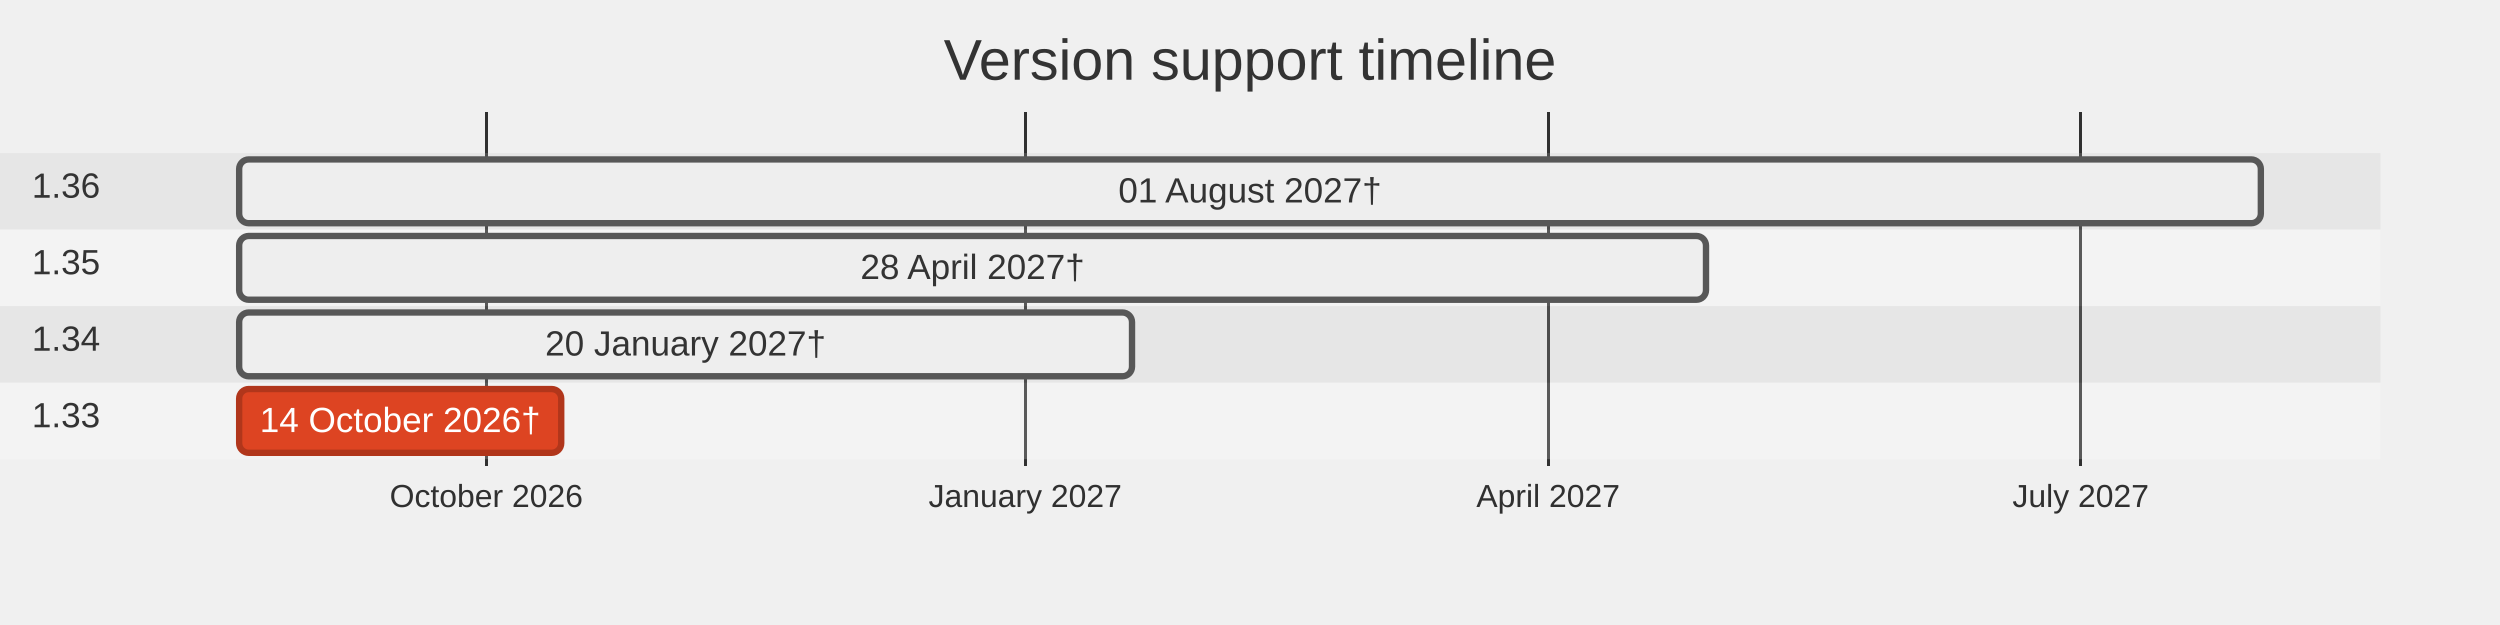
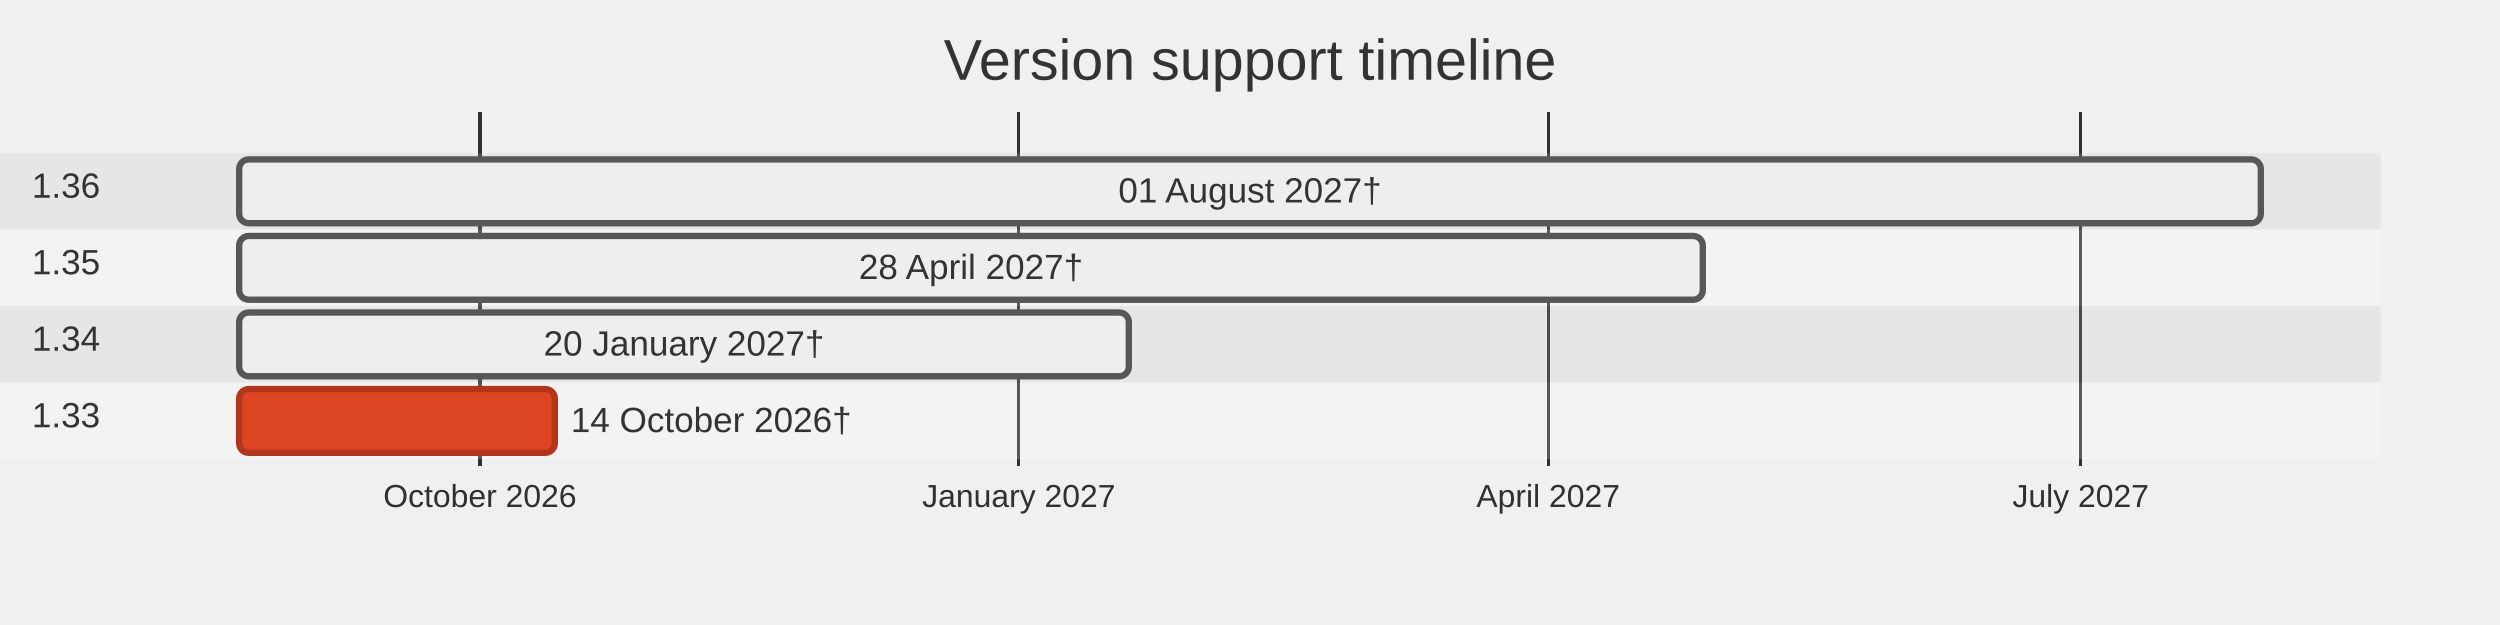
<svg xmlns="http://www.w3.org/2000/svg" id="my-svg" width="100%" viewBox="0 0 784 196" style="max-width: 784px; background-color: white;" role="graphics-document document" aria-roledescription="gantt">
  <style>#my-svg{font-family:"trebuchet ms",verdana,arial,sans-serif;font-size:16px;fill:#000000;}@keyframes edge-animation-frame{from{stroke-dashoffset:0;}}@keyframes dash{to{stroke-dashoffset:0;}}#my-svg .edge-animation-slow{stroke-dasharray:9,5!important;stroke-dashoffset:900;animation:dash 50s linear infinite;stroke-linecap:round;}#my-svg .edge-animation-fast{stroke-dasharray:9,5!important;stroke-dashoffset:900;animation:dash 20s linear infinite;stroke-linecap:round;}#my-svg .error-icon{fill:#552222;}#my-svg .error-text{fill:#552222;stroke:#552222;}#my-svg .edge-thickness-normal{stroke-width:1px;}#my-svg .edge-thickness-thick{stroke-width:3.5px;}#my-svg .edge-pattern-solid{stroke-dasharray:0;}#my-svg .edge-thickness-invisible{stroke-width:0;fill:none;}#my-svg .edge-pattern-dashed{stroke-dasharray:3;}#my-svg .edge-pattern-dotted{stroke-dasharray:2;}#my-svg .marker{fill:#666;stroke:#666;}#my-svg .marker.cross{stroke:#666;}#my-svg svg{font-family:"trebuchet ms",verdana,arial,sans-serif;font-size:16px;}#my-svg p{margin:0;}#my-svg .mermaid-main-font{font-family:"trebuchet ms",verdana,arial,sans-serif;}#my-svg .exclude-range{fill:#eeeeee;}#my-svg .section{stroke:none;opacity:0.2;}#my-svg .section0{fill:hsl(0, 0%, 73.922%);}#my-svg .section2{fill:hsl(0, 0%, 73.922%);}#my-svg .section1,#my-svg .section3{fill:white;opacity:0.2;}#my-svg .sectionTitle0{fill:#333;}#my-svg .sectionTitle1{fill:#333;}#my-svg .sectionTitle2{fill:#333;}#my-svg .sectionTitle3{fill:#333;}#my-svg .sectionTitle{text-anchor:start;font-family:"trebuchet ms",verdana,arial,sans-serif;}#my-svg .grid .tick{stroke:hsl(0, 0%, 90%);opacity:0.8;shape-rendering:crispEdges;}#my-svg .grid .tick text{font-family:"trebuchet ms",verdana,arial,sans-serif;fill:#000000;}#my-svg .grid path{stroke-width:0;}#my-svg .today{fill:none;stroke:#d42;stroke-width:2px;}#my-svg .task{stroke-width:2;}#my-svg .taskText{text-anchor:middle;font-family:"trebuchet ms",verdana,arial,sans-serif;}#my-svg .taskTextOutsideRight{fill:#333;text-anchor:start;font-family:"trebuchet ms",verdana,arial,sans-serif;}#my-svg .taskTextOutsideLeft{fill:#333;text-anchor:end;}#my-svg .task.clickable{cursor:pointer;}#my-svg .taskText.clickable{cursor:pointer;fill:#003163!important;font-weight:bold;}#my-svg .taskTextOutsideLeft.clickable{cursor:pointer;fill:#003163!important;font-weight:bold;}#my-svg .taskTextOutsideRight.clickable{cursor:pointer;fill:#003163!important;font-weight:bold;}#my-svg .taskText0,#my-svg .taskText1,#my-svg .taskText2,#my-svg .taskText3{fill:white;}#my-svg .task0,#my-svg .task1,#my-svg .task2,#my-svg .task3{fill:#707070;stroke:hsl(0, 0%, 33.922%);}#my-svg .taskTextOutside0,#my-svg .taskTextOutside2{fill:#333;}#my-svg .taskTextOutside1,#my-svg .taskTextOutside3{fill:#333;}#my-svg .active0,#my-svg .active1,#my-svg .active2,#my-svg .active3{fill:#eee;stroke:hsl(0, 0%, 33.922%);}#my-svg .activeText0,#my-svg .activeText1,#my-svg .activeText2,#my-svg .activeText3{fill:#333!important;}#my-svg .done0,#my-svg .done1,#my-svg .done2,#my-svg .done3{stroke:#666;fill:#bbb;stroke-width:2;}#my-svg .doneText0,#my-svg .doneText1,#my-svg .doneText2,#my-svg .doneText3{fill:#333!important;}#my-svg .doneText0.taskTextOutsideLeft,#my-svg .doneText0.taskTextOutsideRight,#my-svg .doneText1.taskTextOutsideLeft,#my-svg .doneText1.taskTextOutsideRight,#my-svg .doneText2.taskTextOutsideLeft,#my-svg .doneText2.taskTextOutsideRight,#my-svg .doneText3.taskTextOutsideLeft,#my-svg .doneText3.taskTextOutsideRight{fill:#333!important;}#my-svg .crit0,#my-svg .crit1,#my-svg .crit2,#my-svg .crit3{stroke:hsl(10.909, 73.333%, 40%);fill:#d42;stroke-width:2;}#my-svg .activeCrit0,#my-svg .activeCrit1,#my-svg .activeCrit2,#my-svg .activeCrit3{stroke:hsl(10.909, 73.333%, 40%);fill:#eee;stroke-width:2;}#my-svg .doneCrit0,#my-svg .doneCrit1,#my-svg .doneCrit2,#my-svg .doneCrit3{stroke:hsl(10.909, 73.333%, 40%);fill:#bbb;stroke-width:2;cursor:pointer;shape-rendering:crispEdges;}#my-svg .milestone{transform:rotate(45deg) scale(0.8,0.8);}#my-svg .milestoneText{font-style:italic;}#my-svg .doneCritText0,#my-svg .doneCritText1,#my-svg .doneCritText2,#my-svg .doneCritText3{fill:#333!important;}#my-svg .doneCritText0.taskTextOutsideLeft,#my-svg .doneCritText0.taskTextOutsideRight,#my-svg .doneCritText1.taskTextOutsideLeft,#my-svg .doneCritText1.taskTextOutsideRight,#my-svg .doneCritText2.taskTextOutsideLeft,#my-svg .doneCritText2.taskTextOutsideRight,#my-svg .doneCritText3.taskTextOutsideLeft,#my-svg .doneCritText3.taskTextOutsideRight{fill:#333!important;}#my-svg .vert{stroke:#d42;}#my-svg .vertText{font-size:15px;text-anchor:middle;fill:#d42!important;}#my-svg .activeCritText0,#my-svg .activeCritText1,#my-svg .activeCritText2,#my-svg .activeCritText3{fill:#333!important;}#my-svg .titleText{text-anchor:middle;font-size:18px;fill:#333;font-family:"trebuchet ms",verdana,arial,sans-serif;}#my-svg .node .neo-node{stroke:#999;}#my-svg [data-look="neo"].node rect,#my-svg [data-look="neo"].cluster rect,#my-svg [data-look="neo"].node polygon{stroke:url(#my-svg-gradient);filter:drop-shadow( 1px 2px 2px rgba(185,185,185,1));}#my-svg [data-look="neo"].swimlane.cluster rect{filter:none;}#my-svg [data-look="neo"].node path{stroke:url(#my-svg-gradient);stroke-width:1px;}#my-svg [data-look="neo"].node .outer-path{filter:drop-shadow( 1px 2px 2px rgba(185,185,185,1));}#my-svg [data-look="neo"].node .neo-line path{stroke:#999;filter:none;}#my-svg [data-look="neo"].node circle{stroke:url(#my-svg-gradient);filter:drop-shadow( 1px 2px 2px rgba(185,185,185,1));}#my-svg [data-look="neo"].node circle .state-start{fill:#000000;}#my-svg [data-look="neo"].icon-shape .icon{fill:url(#my-svg-gradient);filter:drop-shadow( 1px 2px 2px rgba(185,185,185,1));}#my-svg [data-look="neo"].icon-shape .icon-neo path{stroke:url(#my-svg-gradient);filter:drop-shadow( 1px 2px 2px rgba(185,185,185,1));}#my-svg :root{--mermaid-font-family:"trebuchet ms",verdana,arial,sans-serif;}</style>
  <g />
  <g class="grid" transform="translate(75, 146)" fill="none" font-size="10" font-family="sans-serif" text-anchor="middle">
    <path class="domain" stroke="currentColor" d="M0.5,-111V0.5H634.5V-111" />
-     <g class="tick" opacity="1" transform="translate(77.5,0)">
+     <g class="tick" opacity="1" transform="translate(75.5,0)">
      <line stroke="currentColor" y2="-111" />
      <text fill="#000" y="3" dy="1em" stroke="none" font-size="10" style="text-anchor: middle;"> October 2026</text>
    </g>
-     <g class="tick" opacity="1" transform="translate(246.5,0)">
+     <g class="tick" opacity="1" transform="translate(244.5,0)">
      <line stroke="currentColor" y2="-111" />
      <text fill="#000" y="3" dy="1em" stroke="none" font-size="10" style="text-anchor: middle;"> January 2027</text>
    </g>
    <g class="tick" opacity="1" transform="translate(410.5,0)">
      <line stroke="currentColor" y2="-111" />
      <text fill="#000" y="3" dy="1em" stroke="none" font-size="10" style="text-anchor: middle;"> April 2027</text>
    </g>
    <g class="tick" opacity="1" transform="translate(577.5,0)">
      <line stroke="currentColor" y2="-111" />
      <text fill="#000" y="3" dy="1em" stroke="none" font-size="10" style="text-anchor: middle;"> July 2027</text>
    </g>
  </g>
  <g>
    <rect x="0" y="48" width="746.5" height="24" class="section section0" />
    <rect x="0" y="72" width="746.5" height="24" class="section section1" />
    <rect x="0" y="96" width="746.5" height="24" class="section section2" />
    <rect x="0" y="120" width="746.5" height="24" class="section section3" />
  </g>
  <g>
    <rect id="my-svg-task1" rx="3" ry="3" x="75" y="50" width="634" height="20" transform-origin="392px 60px" class="task active0" />
-     <rect id="my-svg-task2" rx="3" ry="3" x="75" y="74" width="460" height="20" transform-origin="305px 84px" class="task active1" />
-     <rect id="my-svg-task3" rx="3" ry="3" x="75" y="98" width="280" height="20" transform-origin="215px 108px" class="task active2" />
-     <rect id="my-svg-task4" rx="3" ry="3" x="75" y="122" width="101" height="20" transform-origin="125.5px 132px" class="task crit3" />
+     <rect id="my-svg-task2" rx="3" ry="3" x="75" y="74" width="459" height="20" transform-origin="304.5px 84px" class="task active1" />
+     <rect id="my-svg-task3" rx="3" ry="3" x="75" y="98" width="279" height="20" transform-origin="214.5px 108px" class="task active2" />
+     <rect id="my-svg-task4" rx="3" ry="3" x="75" y="122" width="99" height="20" transform-origin="124.5px 132px" class="task crit3" />
    <text id="my-svg-task1-text" font-size="11" x="392" y="63.5" class="taskText taskText0 activeText0 width-93.47900390625">01 August 2027†     </text>
-     <text id="my-svg-task2-text" font-size="11" x="305" y="87.5" class="taskText taskText1 activeText1 width-80.12646484375">28 April 2027†      </text>
-     <text id="my-svg-task3-text" font-size="11" x="215" y="111.5" class="taskText taskText2 activeText2 width-96.685546875">20 January 2027†    </text>
-     <text id="my-svg-task4-text" font-size="11" x="125.5" y="135.5" class="taskText taskText3  critText3 width-99.005859375">14 October 2026†    </text>
+     <text id="my-svg-task2-text" font-size="11" x="304.5" y="87.5" class="taskText taskText1 activeText1 width-80.12646484375">28 April 2027†      </text>
+     <text id="my-svg-task3-text" font-size="11" x="214.5" y="111.5" class="taskText taskText2 activeText2 width-96.685546875">20 January 2027†    </text>
+     <text id="my-svg-task4-text" font-size="11" x="179" y="135.5" class="taskTextOutsideRight taskTextOutside3  critText3 width-99.005859375">14 October 2026†    </text>
  </g>
  <g>
    <text dy="0em" x="10" y="62" font-size="11" class="sectionTitle sectionTitle0">
      <tspan alignment-baseline="central" x="10">1.36</tspan>
    </text>
    <text dy="0em" x="10" y="86" font-size="11" class="sectionTitle sectionTitle1">
      <tspan alignment-baseline="central" x="10">1.35</tspan>
    </text>
    <text dy="0em" x="10" y="110" font-size="11" class="sectionTitle sectionTitle2">
      <tspan alignment-baseline="central" x="10">1.34</tspan>
    </text>
    <text dy="0em" x="10" y="134" font-size="11" class="sectionTitle sectionTitle3">
      <tspan alignment-baseline="central" x="10">1.33</tspan>
    </text>
  </g>
  <text x="392" y="25" class="titleText">Version support timeline</text>
</svg>
